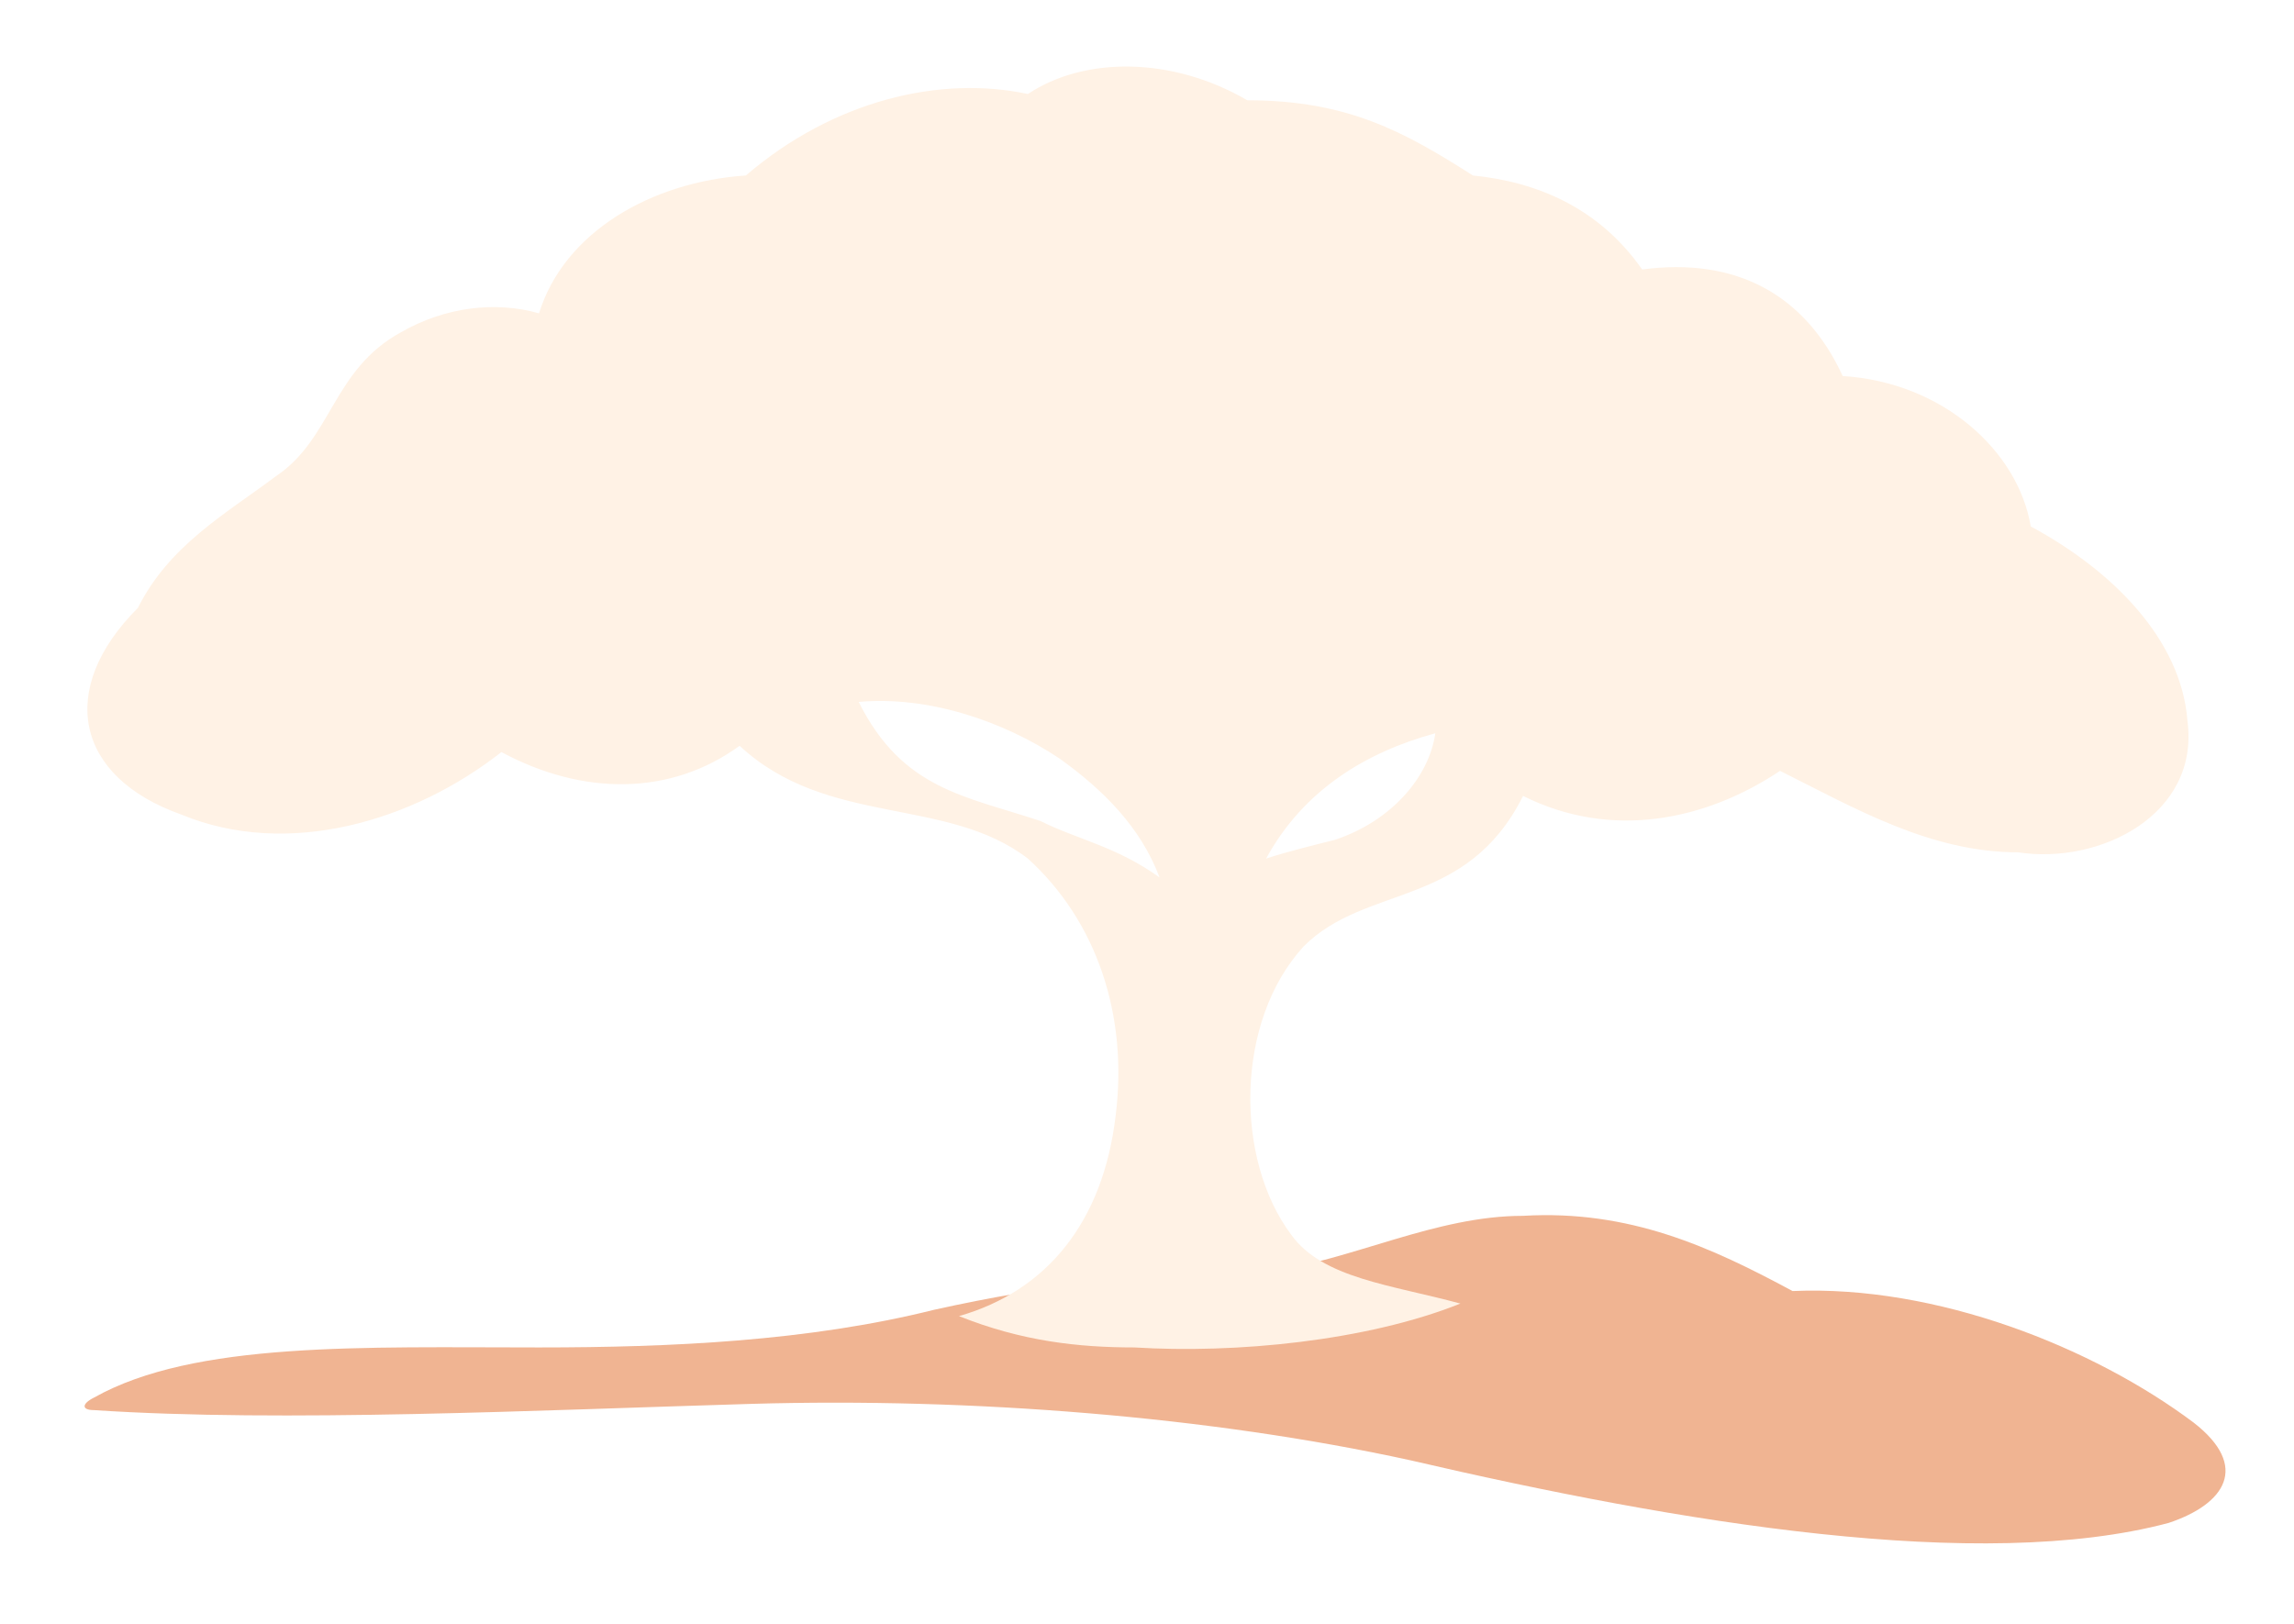
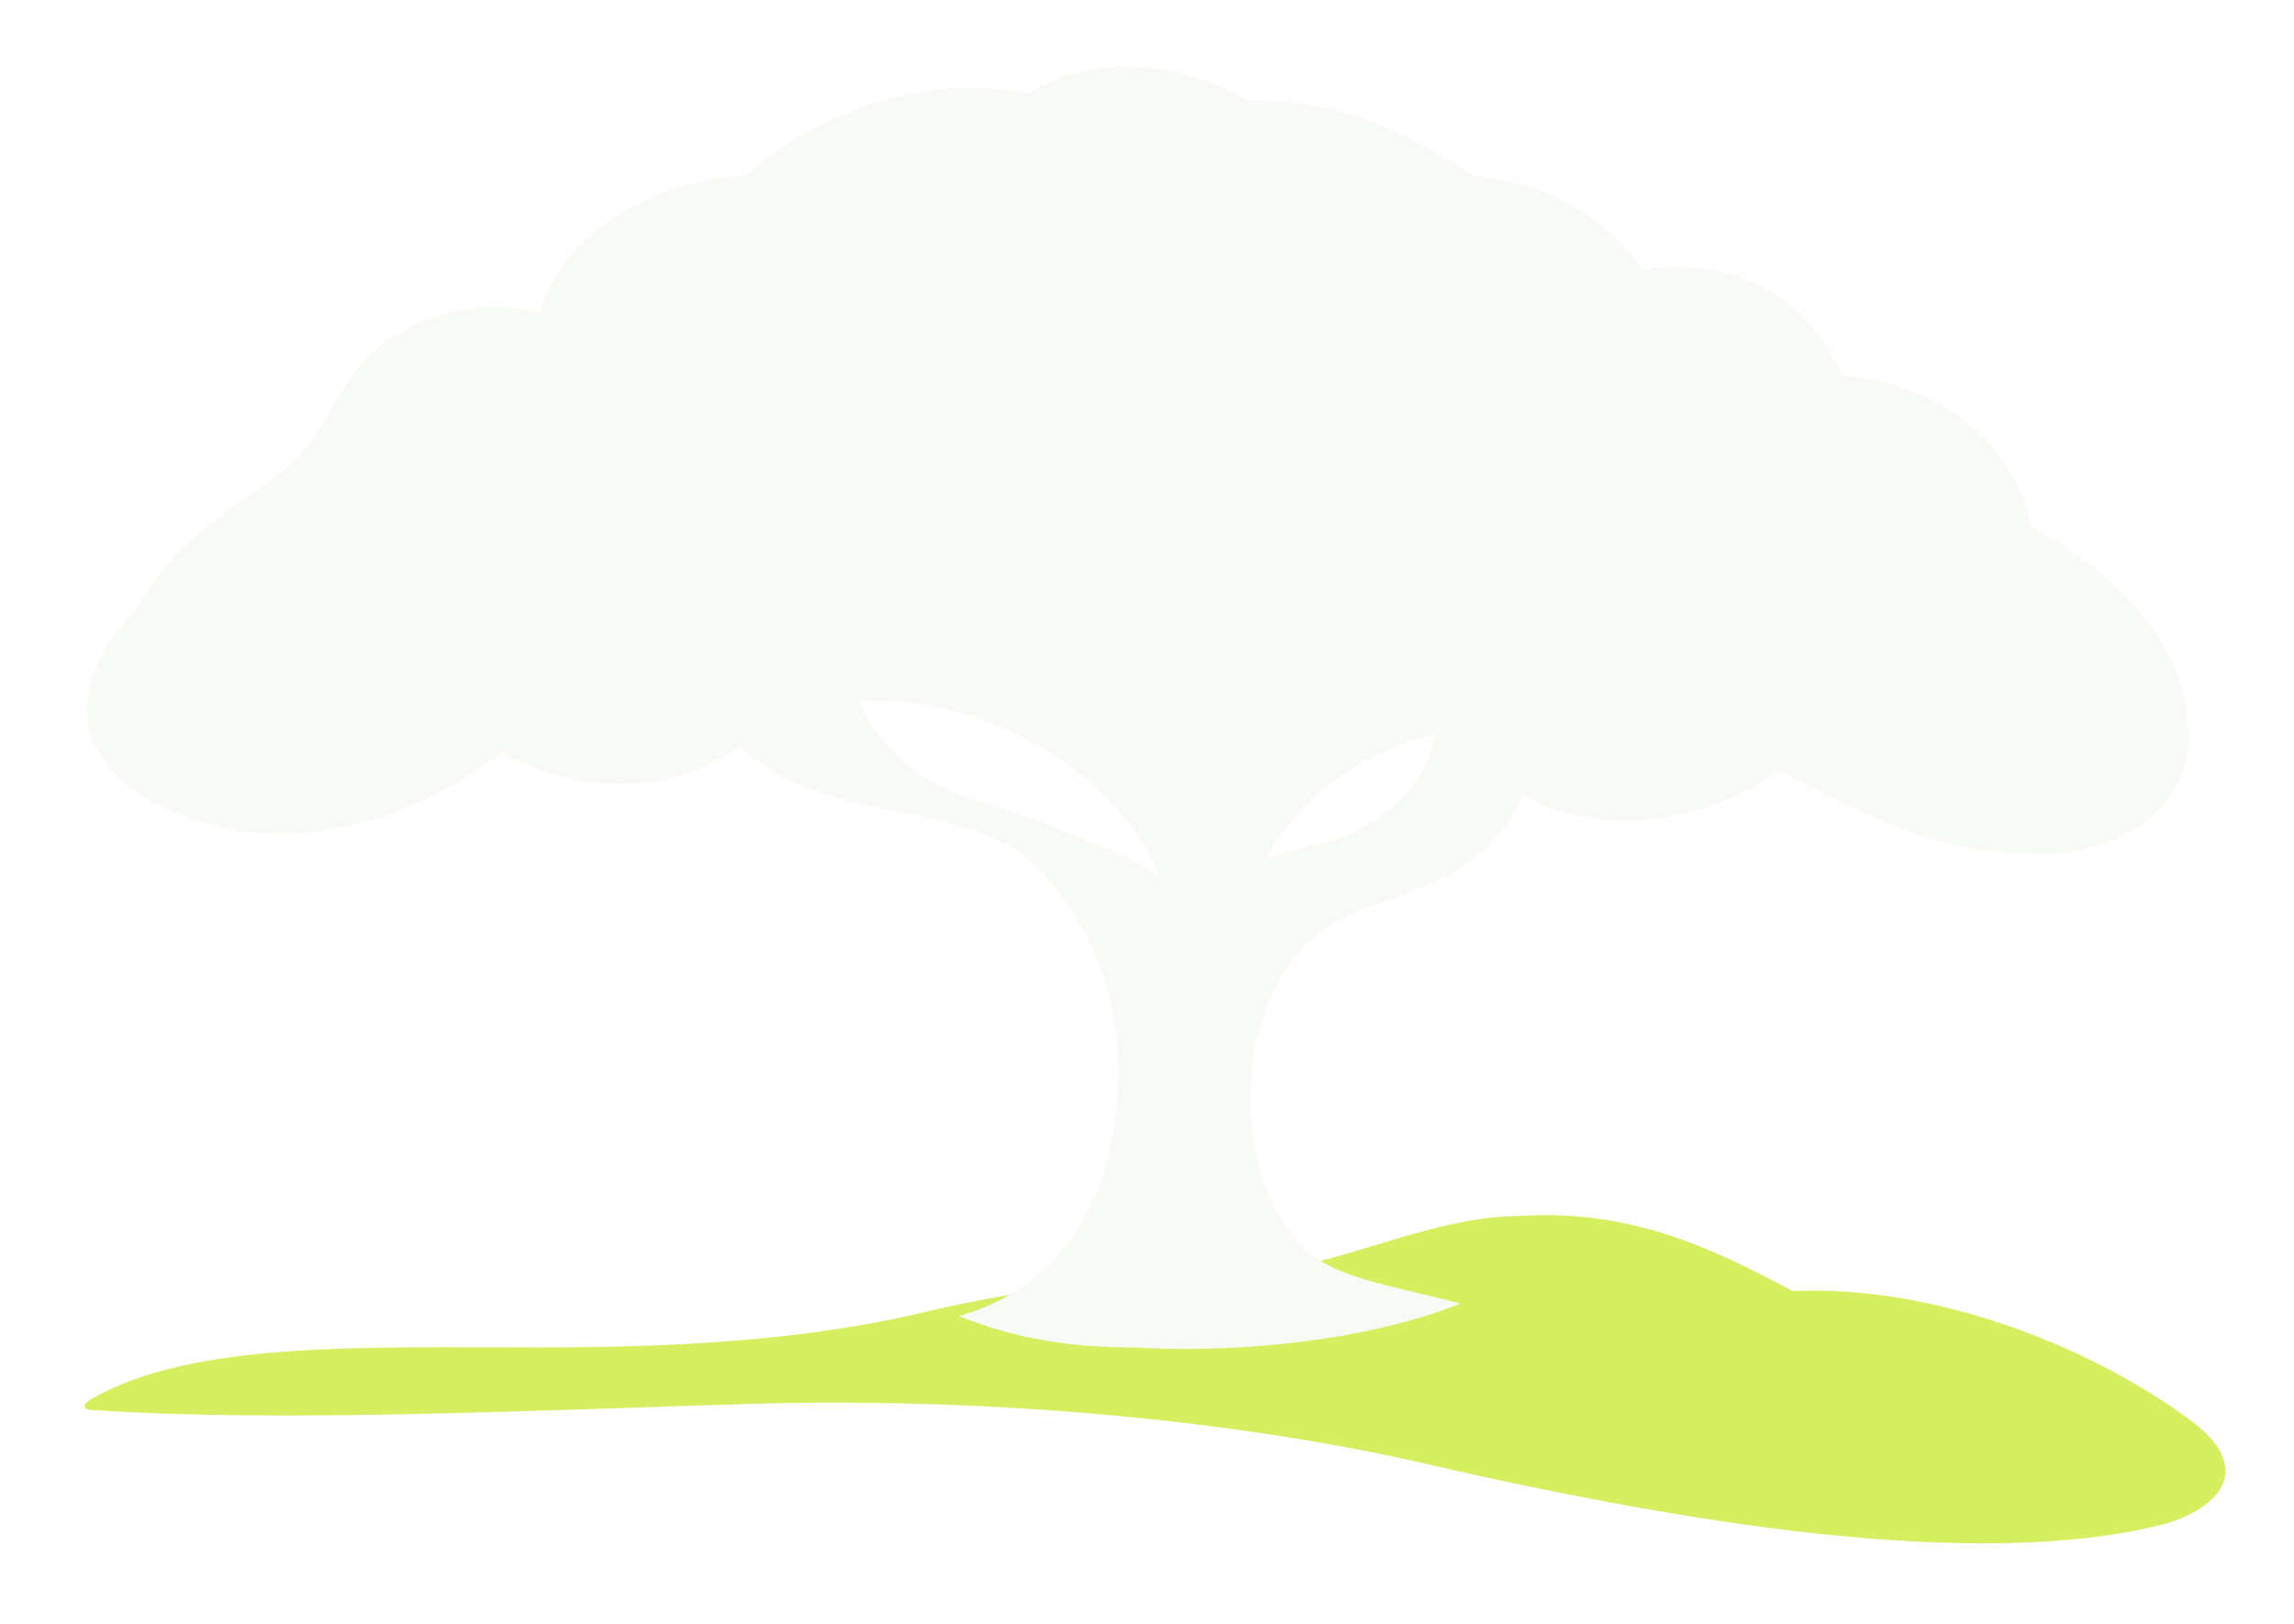
<svg xmlns="http://www.w3.org/2000/svg" width="366" height="259" viewBox="-3 10 366 259" role="img" aria-labelledby="title description">
  <g>
-     <path d="M12 233 C28 224 55 225 83 225 C104 225 126 224 146 219 C164 215 181 213 199 213 C213 211 226 204 240 204 C257 203 270 209 283 216 C306 215 331 225 347 237 C356 244 352 250 343 253 C313 261 265 253 222 243 C190 236 152 233 117 234 C83 235 42 237 12 235 C10 235 10 234 12 233 Z" fill="#F0B492" />
-     <path d="M150 220 C164 216 173 205 175 188 C177 172 172 157 161 147 C148 137 129 142 115 129 C104 137 90 137 77 130 C63 141 43 147 26 140 C9 134 6 120 19 107 C24 97 33 92 41 86 C50 80 50 69 61 63 C68 59 76 58 83 60 C87 47 101 39 116 38 C130 26 147 22 161 25 C170 19 184 19 196 26 C212 26 221 31 232 38 C242 39 252 43 259 53 C274 51 285 57 291 70 C307 71 319 82 321 94 C334 101 345 112 346 125 C348 140 332 148 319 146 C305 146 293 139 281 133 C269 141 254 144 240 137 C231 155 215 151 205 161 C194 173 194 195 203 207 C208 214 219 215 230 218 C215 224 194 226 178 225 C169 225 160 224 150 220 Z M134 122 C145 121 157 125 166 131 C173 136 179 142 182 150 C175 145 169 144 163 141 C151 137 141 136 134 122 Z M199 147 C205 136 215 130 226 127 C225 134 219 141 210 144 C206 145 202 146 199 147 Z" fill="#FFF2E5" fill-rule="evenodd" />
+     <path d="M12 233 C28 224 55 225 83 225 C104 225 126 224 146 219 C164 215 181 213 199 213 C213 211 226 204 240 204 C257 203 270 209 283 216 C306 215 331 225 347 237 C356 244 352 250 343 253 C313 261 265 253 222 243 C190 236 152 233 117 234 C83 235 42 237 12 235 C10 235 10 234 12 233 Z" fill="#D5EF61" />
+     <path d="M150 220 C164 216 173 205 175 188 C177 172 172 157 161 147 C148 137 129 142 115 129 C104 137 90 137 77 130 C63 141 43 147 26 140 C9 134 6 120 19 107 C24 97 33 92 41 86 C50 80 50 69 61 63 C68 59 76 58 83 60 C87 47 101 39 116 38 C130 26 147 22 161 25 C170 19 184 19 196 26 C212 26 221 31 232 38 C242 39 252 43 259 53 C274 51 285 57 291 70 C307 71 319 82 321 94 C334 101 345 112 346 125 C348 140 332 148 319 146 C305 146 293 139 281 133 C269 141 254 144 240 137 C231 155 215 151 205 161 C194 173 194 195 203 207 C208 214 219 215 230 218 C215 224 194 226 178 225 C169 225 160 224 150 220 Z M134 122 C145 121 157 125 166 131 C173 136 179 142 182 150 C175 145 169 144 163 141 C151 137 141 136 134 122 Z M199 147 C205 136 215 130 226 127 C225 134 219 141 210 144 C206 145 202 146 199 147 Z" fill="#F8FAF5" fill-rule="evenodd" />
  </g>
</svg>
